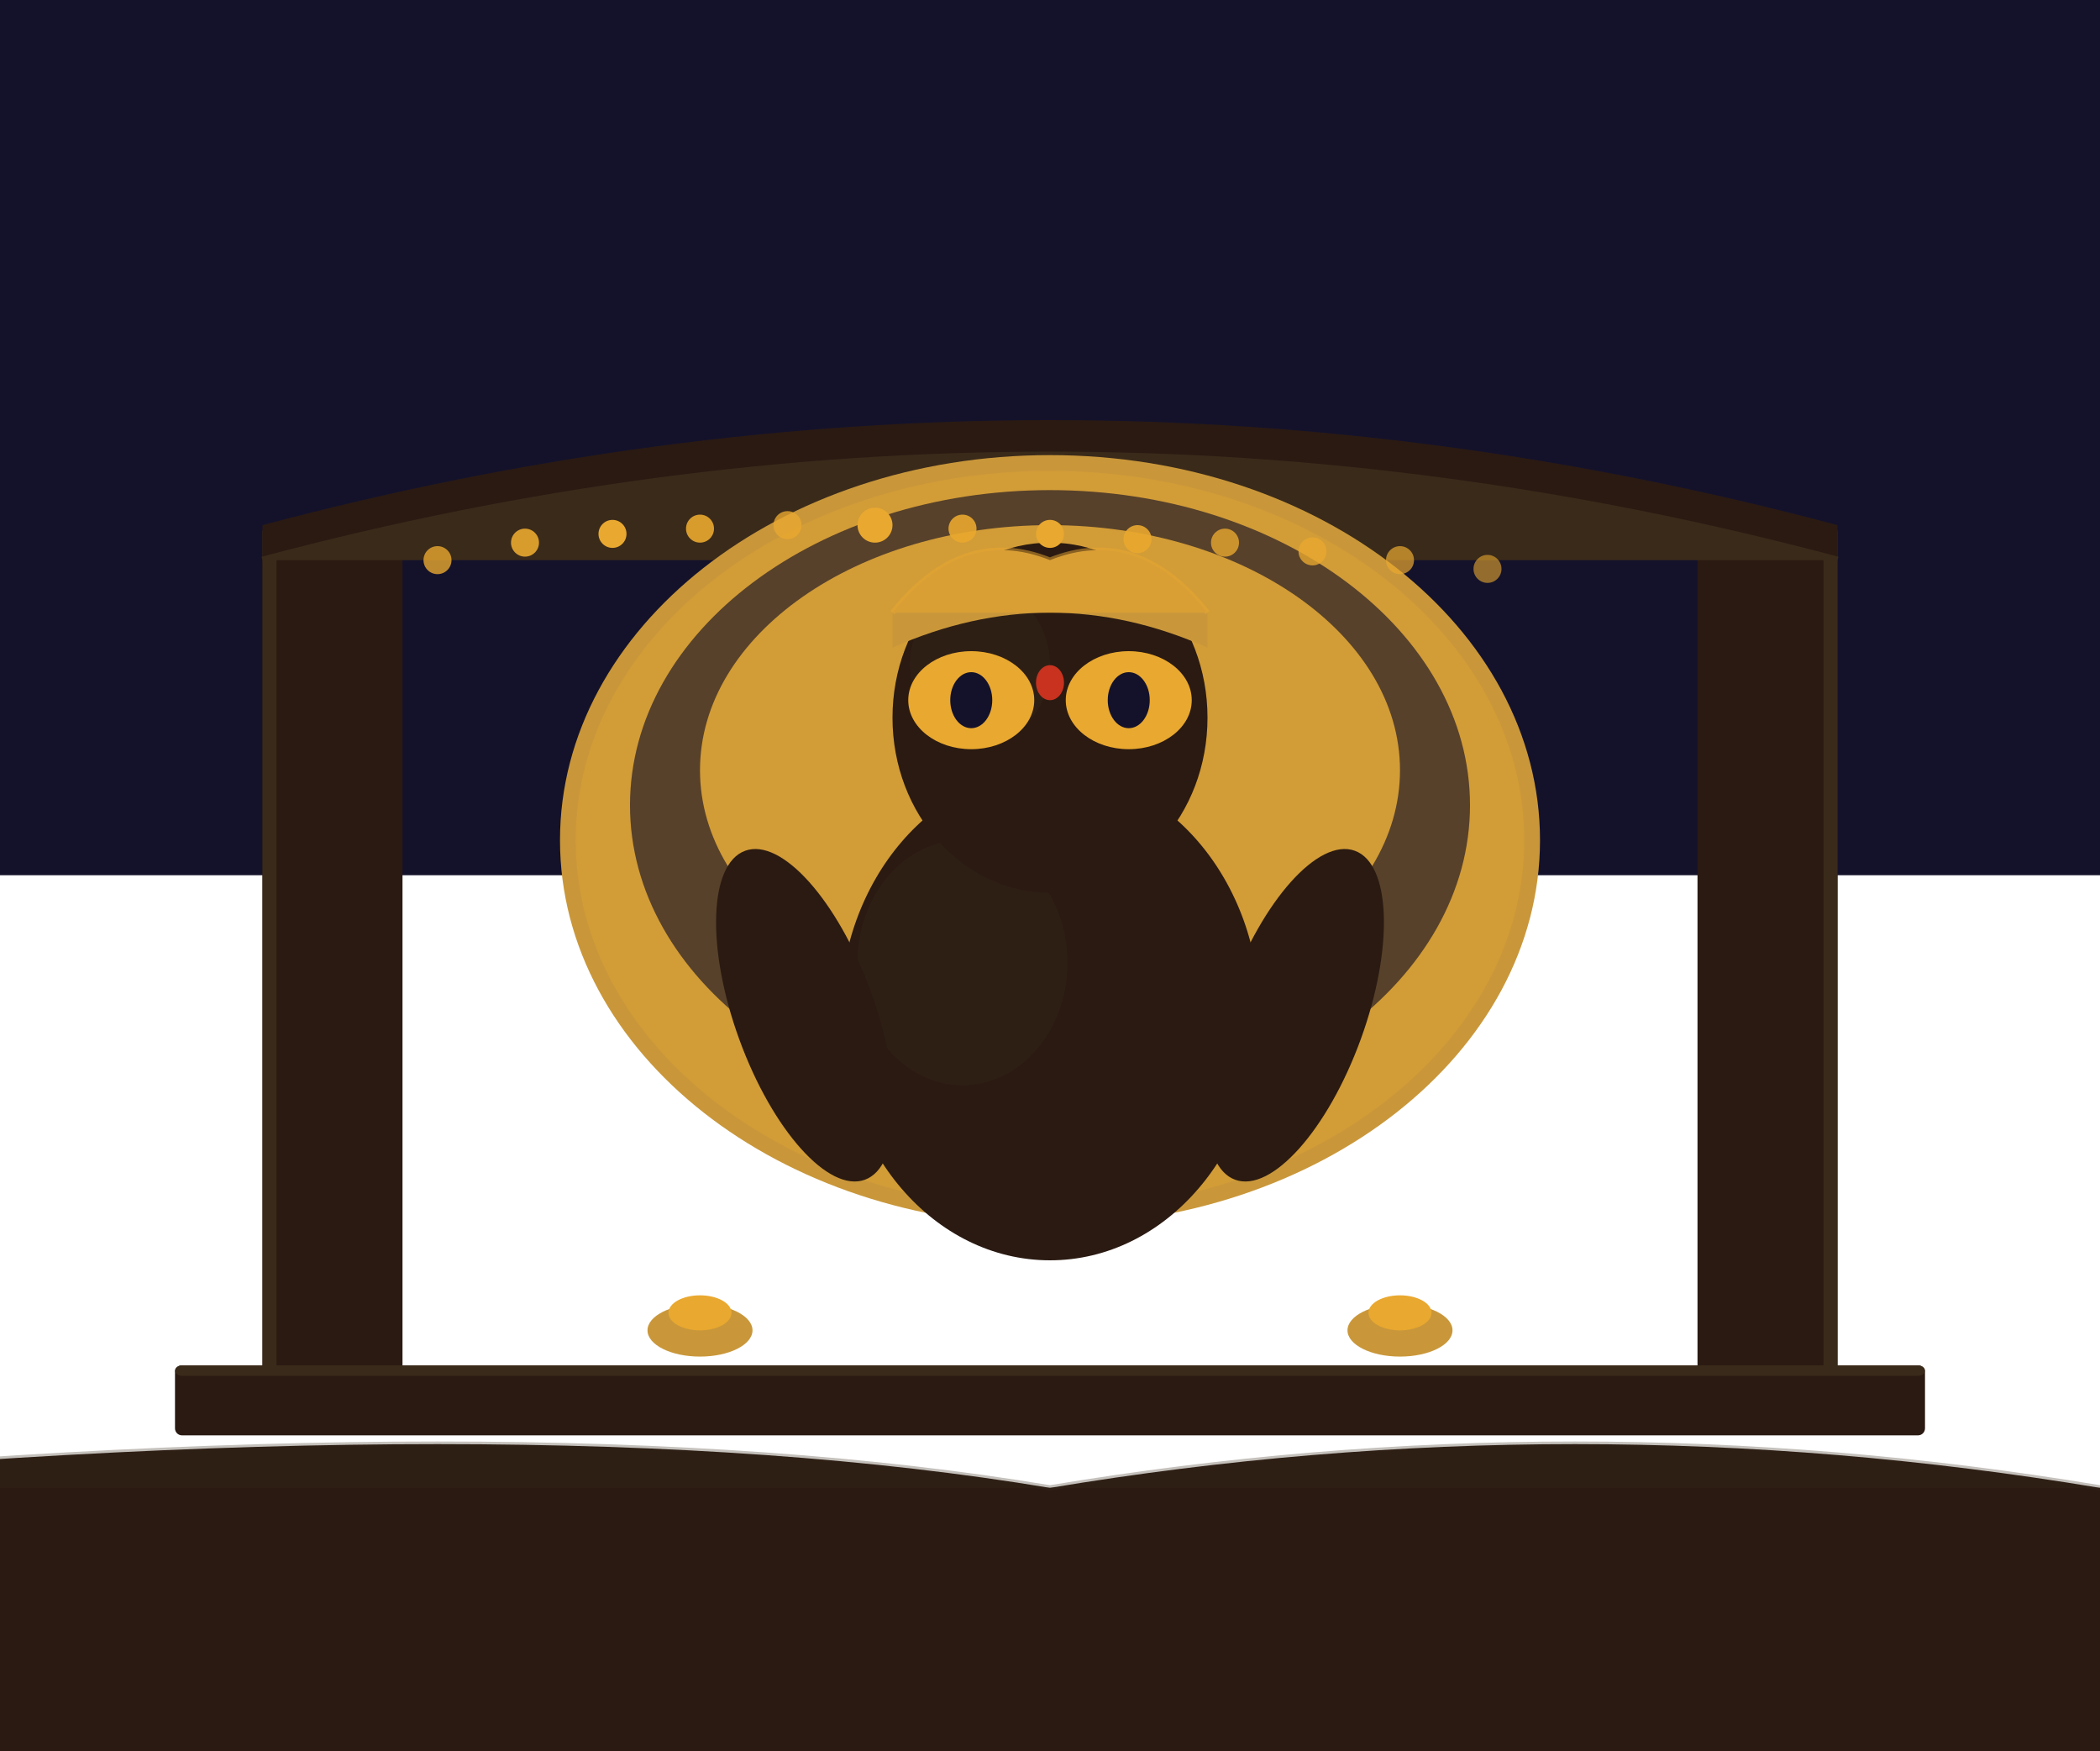
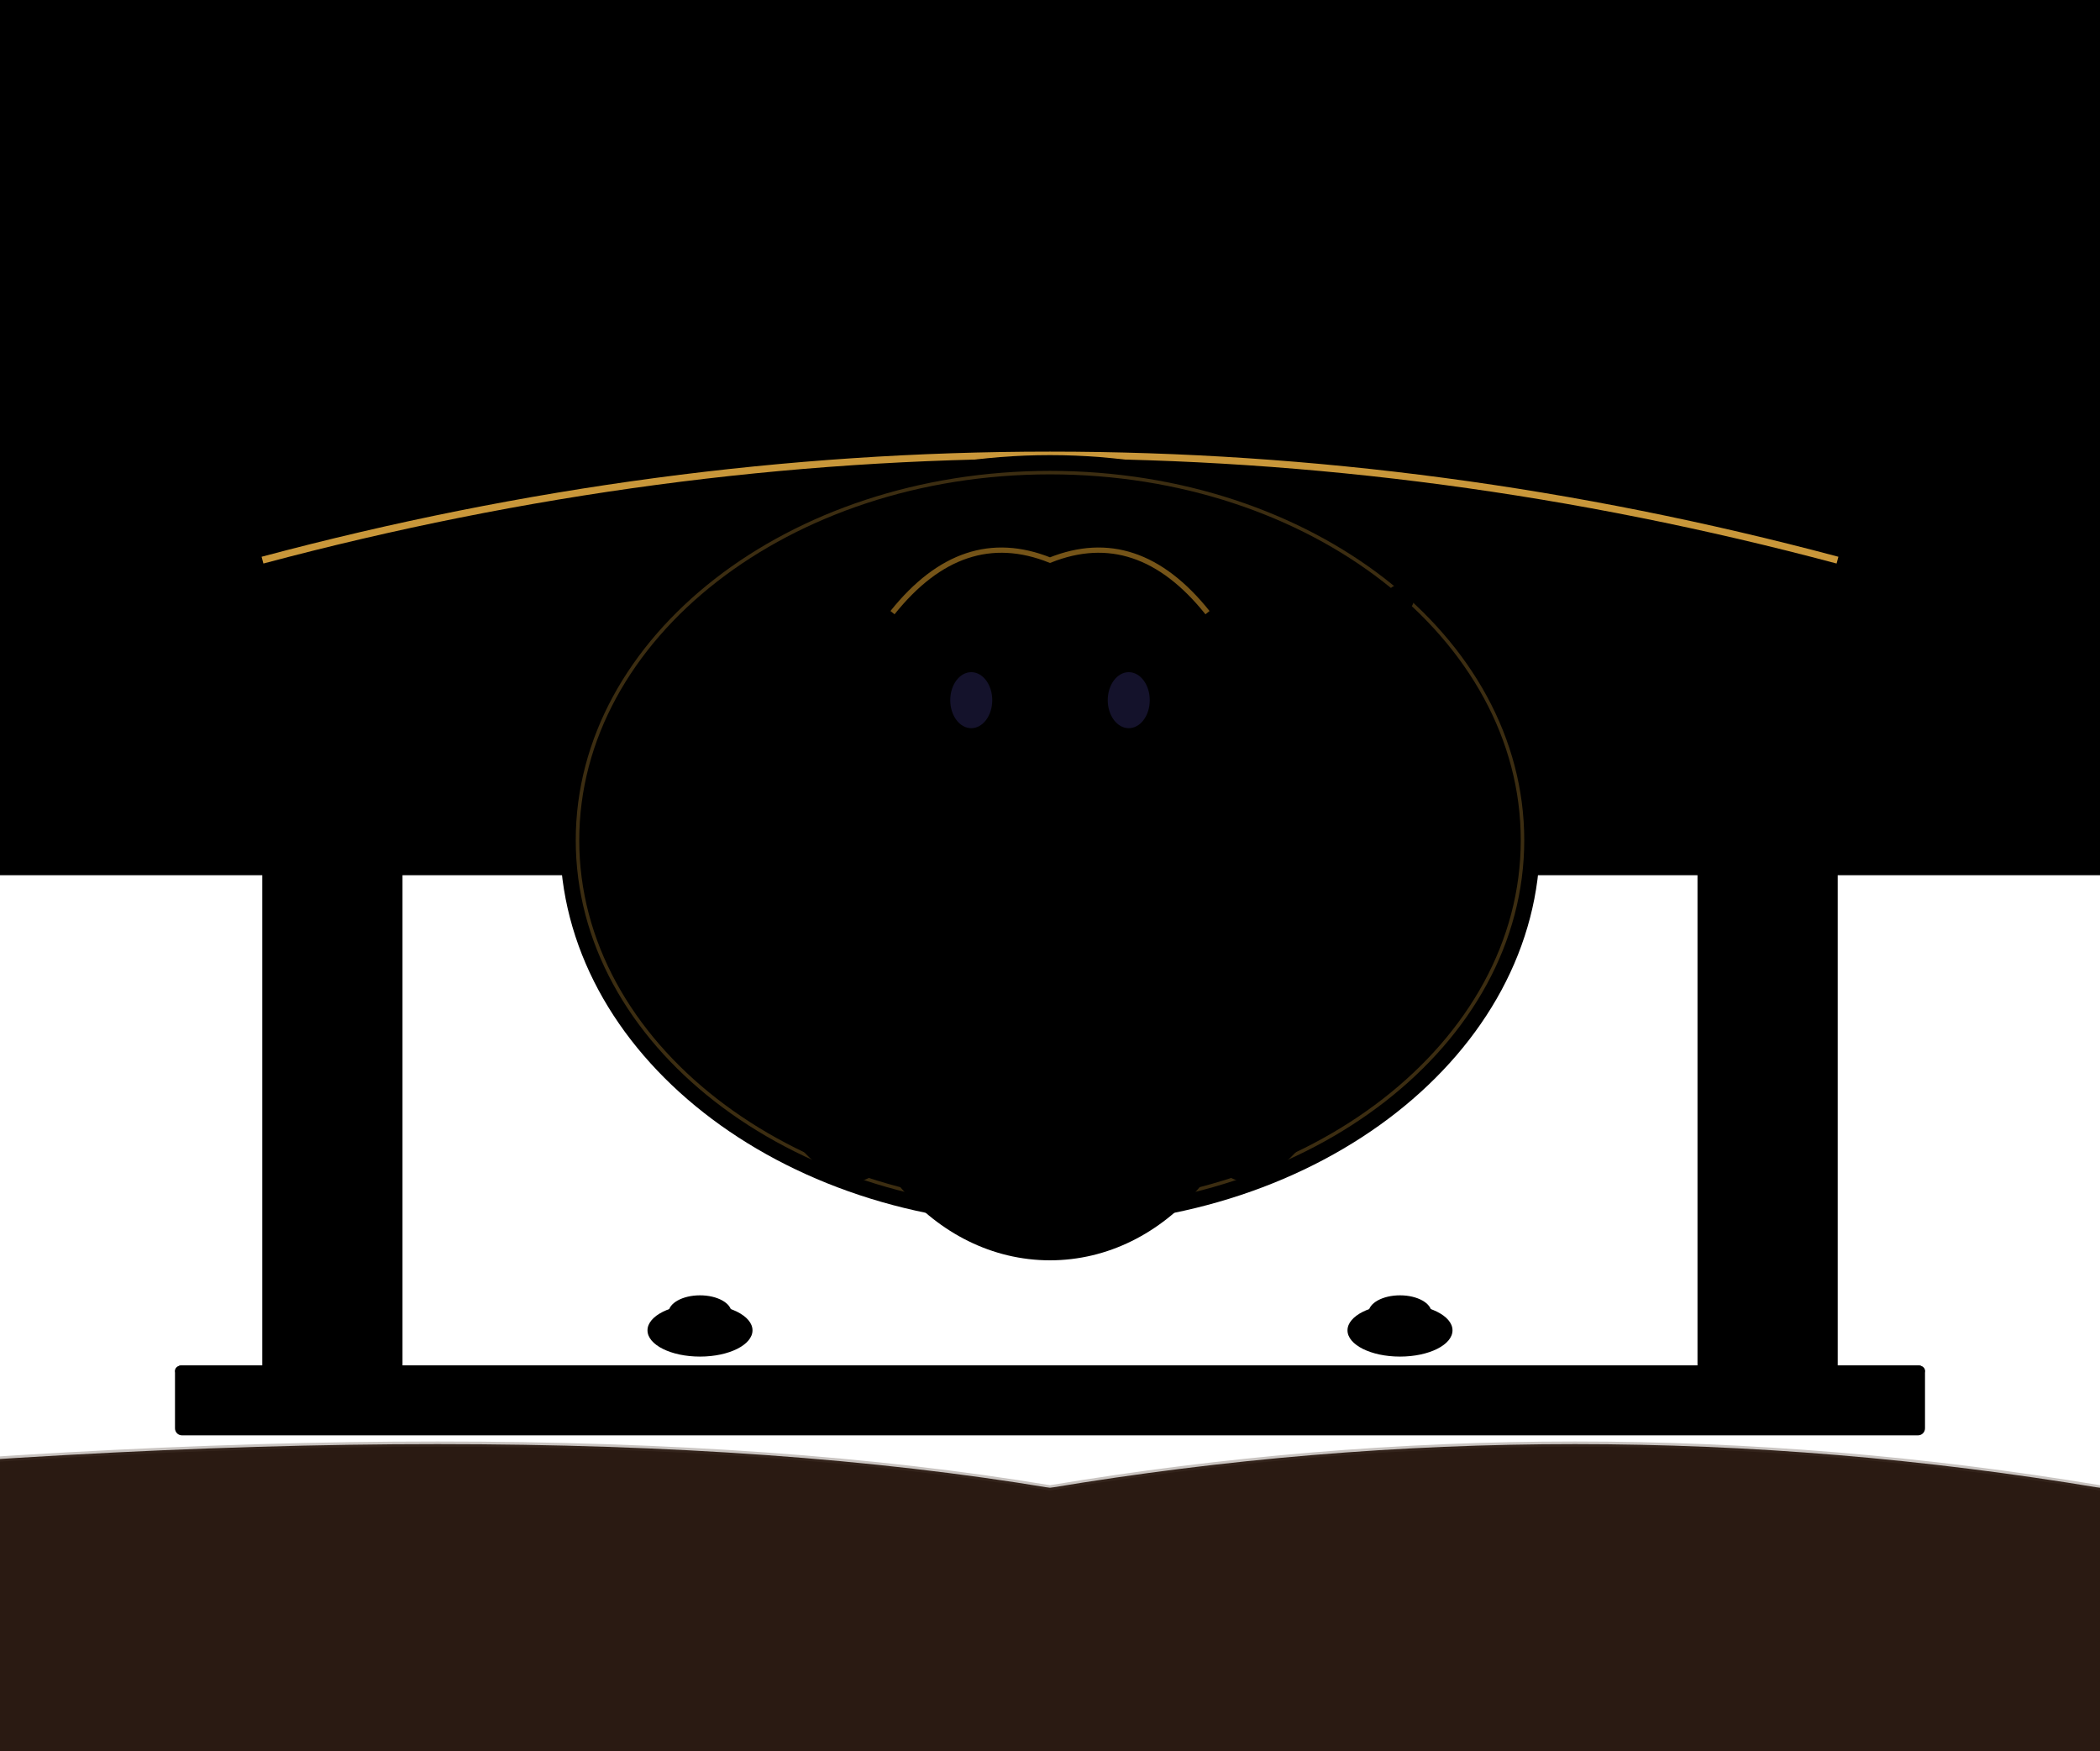
<svg xmlns="http://www.w3.org/2000/svg" viewBox="0 0 1200 1000" preserveAspectRatio="xMidYMid meet">
-   <defs>
-     <style>
-       .palette-sky { fill: #14122b; }
-       .palette-structure { fill: #2a1a12; }
-       .palette-chalchitra { fill: #c9973a; }
-       .palette-chalchitra-inner { fill: #1a1528; }
-       .palette-protima { fill: #2a1a12; }
-       .palette-protima-highlight { fill: #3a2a1a; }
-       .palette-eye { fill: #c8321f; }
-       .palette-haldi { fill: #e9a82f; }
-       .palette-lights { fill: #e9a82f; }
-       .palette-lamp { fill: #c9973a; }
-       .palette-lamp-glow { fill: #e9a82f; }
-       .palette-foreground { fill: #2a1a12; }
-       .palette-foreground-highlight { fill: #3a2a1a; }
-       .palette-paper { fill: #f4e9d3; }
-     </style>
-   </defs>
-   <rect id="sky" class="palette-sky" x="-200" y="-100" width="1600" height="600" />
+   <g id="sky">
+     <rect class="palette-sky" x="-200" y="-100" width="1600" height="600" />
+   </g>
  <g id="structure">
    <rect class="palette-structure" x="150" y="300" width="80" height="500" rx="4" />
-     <rect class="palette-protima-highlight" x="150" y="300" width="8" height="500" rx="4" />
+     <rect class="palette-structure-highlight" x="150" y="300" width="8" height="500" rx="4" />
    <rect class="palette-structure" x="970" y="300" width="80" height="500" rx="4" />
-     <rect class="palette-protima-highlight" x="1042" y="300" width="8" height="500" rx="4" />
+     <rect class="palette-structure-highlight" x="1042" y="300" width="8" height="500" rx="4" />
    <path class="palette-structure" d="M150 300 Q600 180 1050 300 L1050 320 Q600 220 150 320 Z" />
-     <path class="palette-protima-highlight" d="M150 320 Q600 200 1050 320" stroke="#3a2a1a" stroke-width="4" fill="none" />
+     <path class="palette-structure-highlight" d="M150 320 Q600 200 1050 320" fill="none" stroke="#c9973a" stroke-width="4" />
    <rect class="palette-structure" x="100" y="780" width="1000" height="40" rx="4" />
-     <rect class="palette-protima-highlight" x="100" y="780" width="1000" height="6" rx="4" />
+     <rect class="palette-structure-highlight" x="100" y="780" width="1000" height="6" rx="4" />
  </g>
  <g id="chalchitra">
    <ellipse class="palette-chalchitra" cx="600" cy="480" rx="280" ry="220" />
    <ellipse class="palette-chalchitra-inner" cx="600" cy="460" rx="240" ry="180" />
-     <ellipse class="palette-chalchitra" cx="600" cy="440" rx="200" ry="140" />
-     <ellipse class="palette-haldi" cx="600" cy="480" rx="270" ry="210" fill="none" stroke="#e9a82f" stroke-width="2" opacity="0.3" />
+     <ellipse class="palette-chalchitra-accent" cx="600" cy="440" rx="200" ry="140" />
+     <ellipse class="palette-chalchitra" cx="600" cy="480" rx="270" ry="210" fill="none" stroke="#c9973a" stroke-width="2" opacity="0.3" />
  </g>
  <g id="protima">
    <ellipse class="palette-protima" cx="600" cy="580" rx="120" ry="140" />
-     <ellipse class="palette-protima-highlight" cx="550" cy="550" rx="60" ry="70" opacity="0.3" />
+     <ellipse class="palette-protima-shade" cx="550" cy="550" rx="60" ry="70" opacity="0.5" />
    <ellipse class="palette-protima" cx="600" cy="410" rx="90" ry="100" />
-     <ellipse class="palette-protima-highlight" cx="560" cy="380" rx="40" ry="45" opacity="0.3" />
+     <ellipse class="palette-protima-shade" cx="560" cy="380" rx="40" ry="45" opacity="0.5" />
    <path class="palette-chalchitra" d="M510 350 Q550 300 600 320 Q650 300 690 350 L690 370 Q600 330 510 370 Z" />
    <path class="palette-haldi" d="M510 350 Q550 300 600 320 Q650 300 690 350" fill="none" stroke="#e9a82f" stroke-width="3" opacity="0.5" />
    <ellipse class="palette-protima" cx="460" cy="580" rx="40" ry="100" transform="rotate(-20 460 580)" />
    <ellipse class="palette-protima" cx="740" cy="580" rx="40" ry="100" transform="rotate(20 740 580)" />
    <ellipse class="palette-eye" cx="600" cy="390" rx="8" ry="10" />
  </g>
  <g id="eye-l">
    <ellipse class="palette-haldi" cx="555" cy="400" rx="36" ry="28" />
    <ellipse fill="#14122b" cx="555" cy="400" rx="12" ry="16" />
  </g>
  <g id="eye-r">
    <ellipse class="palette-haldi" cx="645" cy="400" rx="36" ry="28" />
    <ellipse fill="#14122b" cx="645" cy="400" rx="12" ry="16" />
  </g>
  <g id="lights">
-     <ellipse class="palette-lights" cx="250" cy="320" rx="8" ry="8" opacity="0.8" />
-     <ellipse class="palette-lights" cx="300" cy="310" rx="8" ry="8" opacity="0.9" />
-     <ellipse class="palette-lights" cx="350" cy="305" rx="8" ry="8" opacity="1" />
-     <ellipse class="palette-lights" cx="400" cy="302" rx="8" ry="8" opacity="0.9" />
-     <ellipse class="palette-lights" cx="450" cy="300" rx="8" ry="8" opacity="0.8" />
-     <ellipse class="palette-lights" cx="500" cy="300" rx="10" ry="10" opacity="1" />
-     <ellipse class="palette-lights" cx="550" cy="302" rx="8" ry="8" opacity="0.9" />
-     <ellipse class="palette-lights" cx="600" cy="305" rx="8" ry="8" opacity="1" />
-     <ellipse class="palette-lights" cx="650" cy="308" rx="8" ry="8" opacity="0.9" />
-     <ellipse class="palette-lights" cx="700" cy="310" rx="8" ry="8" opacity="0.8" />
-     <ellipse class="palette-lights" cx="750" cy="315" rx="8" ry="8" opacity="0.8" />
-     <ellipse class="palette-lights" cx="800" cy="320" rx="8" ry="8" opacity="0.7" />
-     <ellipse class="palette-lights" cx="850" cy="325" rx="8" ry="8" opacity="0.6" />
+     <ellipse class="palette-lights" cx="200" cy="335" rx="8" ry="8" opacity="0.8" />
+     <ellipse class="palette-lights" cx="250" cy="340" rx="8" ry="8" opacity="0.9" />
+     <ellipse class="palette-lights" cx="300" cy="342" rx="8" ry="8" opacity="1" />
+     <ellipse class="palette-lights" cx="350" cy="340" rx="8" ry="8" opacity="0.9" />
+     <ellipse class="palette-lights" cx="450" cy="335" rx="8" ry="8" opacity="0.8" />
+     <ellipse class="palette-lights" cx="500" cy="340" rx="8" ry="8" opacity="0.9" />
+     <ellipse class="palette-lights" cx="550" cy="342" rx="8" ry="8" opacity="1" />
+     <ellipse class="palette-lights" cx="600" cy="340" rx="8" ry="8" opacity="0.9" />
+     <ellipse class="palette-lights" cx="700" cy="335" rx="8" ry="8" opacity="0.8" />
+     <ellipse class="palette-lights" cx="750" cy="340" rx="8" ry="8" opacity="0.9" />
+     <ellipse class="palette-lights" cx="800" cy="342" rx="8" ry="8" opacity="1" />
+     <ellipse class="palette-lights" cx="850" cy="340" rx="8" ry="8" opacity="0.9" />
+     <ellipse class="palette-lights" cx="950" cy="335" rx="8" ry="8" opacity="0.8" />
+     <ellipse class="palette-lights" cx="1000" cy="340" rx="8" ry="8" opacity="0.9" />
  </g>
  <g id="lamp-pradip">
    <ellipse class="palette-lamp" cx="400" cy="760" rx="30" ry="15" />
    <ellipse class="palette-lamp-glow" cx="400" cy="750" rx="18" ry="10" />
    <ellipse class="palette-lamp" cx="800" cy="760" rx="30" ry="15" />
    <ellipse class="palette-lamp-glow" cx="800" cy="750" rx="18" ry="10" />
  </g>
  <g id="foreground">
    <rect class="palette-foreground" x="-200" y="850" width="1600" height="250" />
-     <path class="palette-foreground" d="M-200 850 Q300 800 600 850 Q900 800 1200 850 Q1500 800 1600 850 L1600 1100 L-200 1100 Z" fill="#1a1220" />
-     <path class="palette-foreground-highlight" d="M-200 850 Q300 800 600 850 Q900 800 1200 850 Q1500 800 1600 850" fill="none" stroke="#3a2a1a" stroke-width="3" opacity="0.3" />
+     <path class="palette-foreground" d="M-200 850 Q300 800 600 850 Q900 800 1200 850 Q1500 800 1600 850 L1600 1100 L-200 1100 Z" fill="#2a1a12" />
+     <path class="palette-foreground-accent" d="M-200 850 Q300 800 600 850 Q900 800 1200 850 Q1500 800 1600 850" fill="none" stroke="#4a3a2f" stroke-width="3" opacity="0.3" />
  </g>
</svg>
